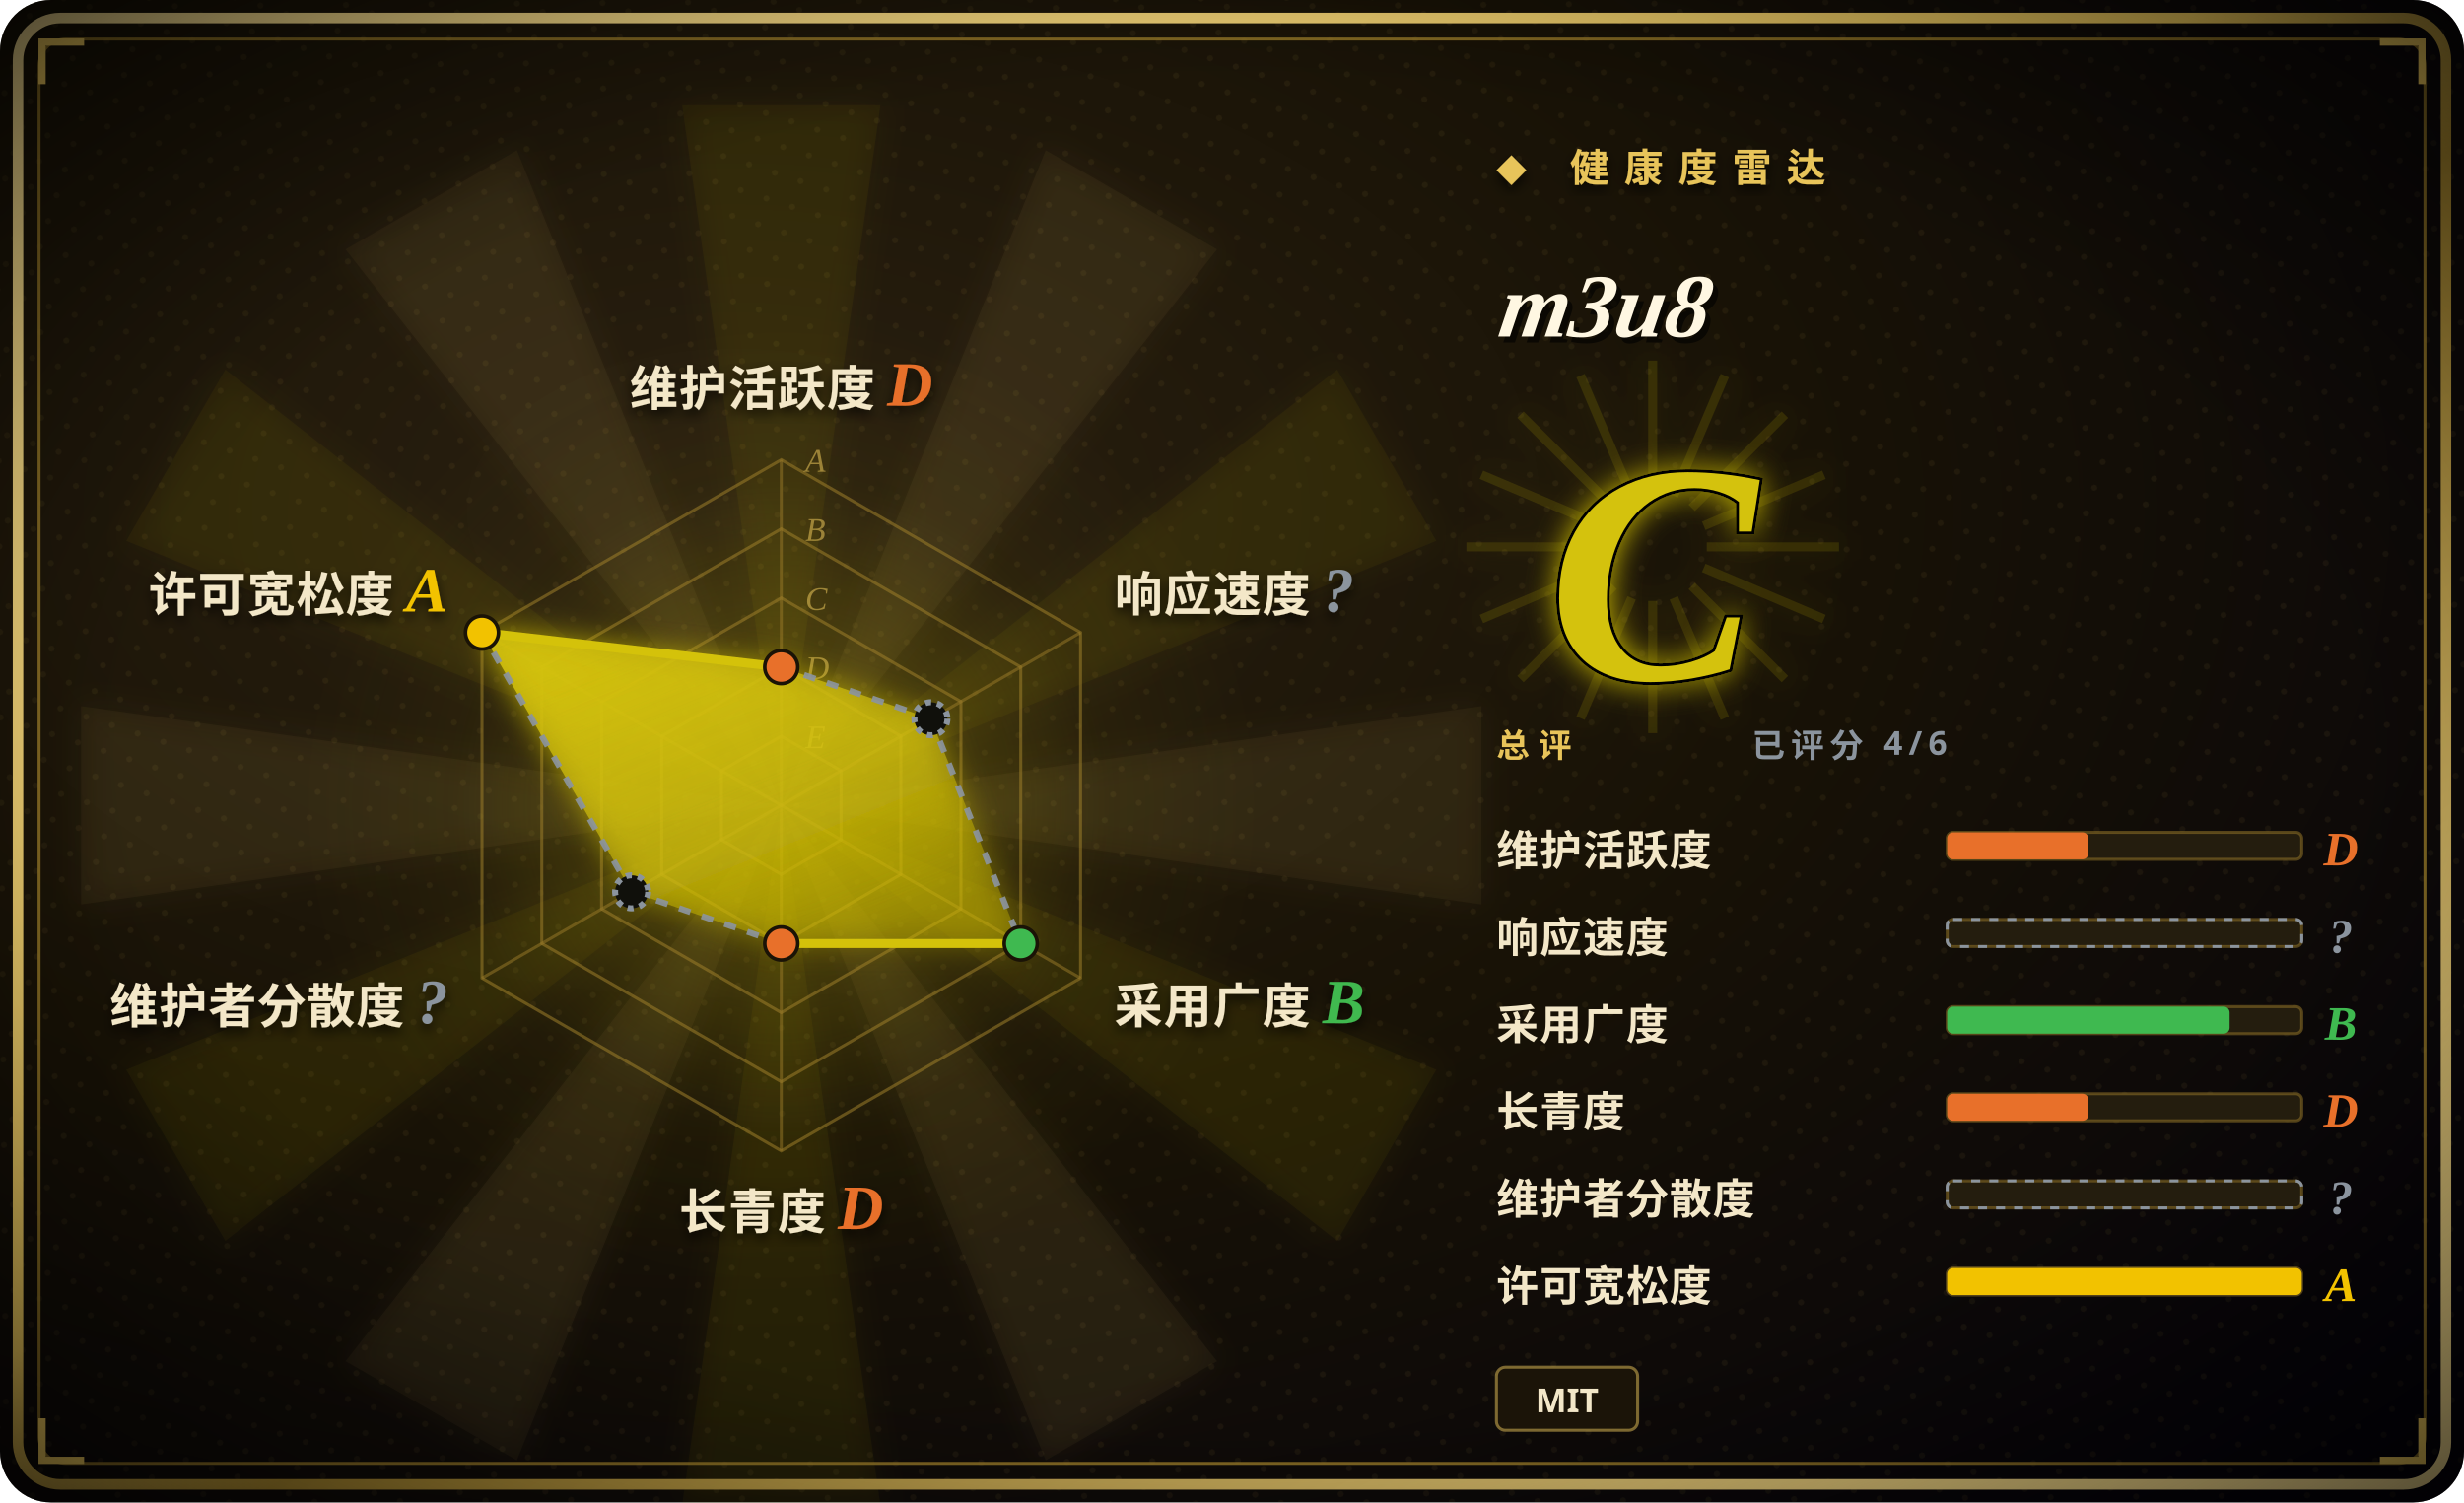
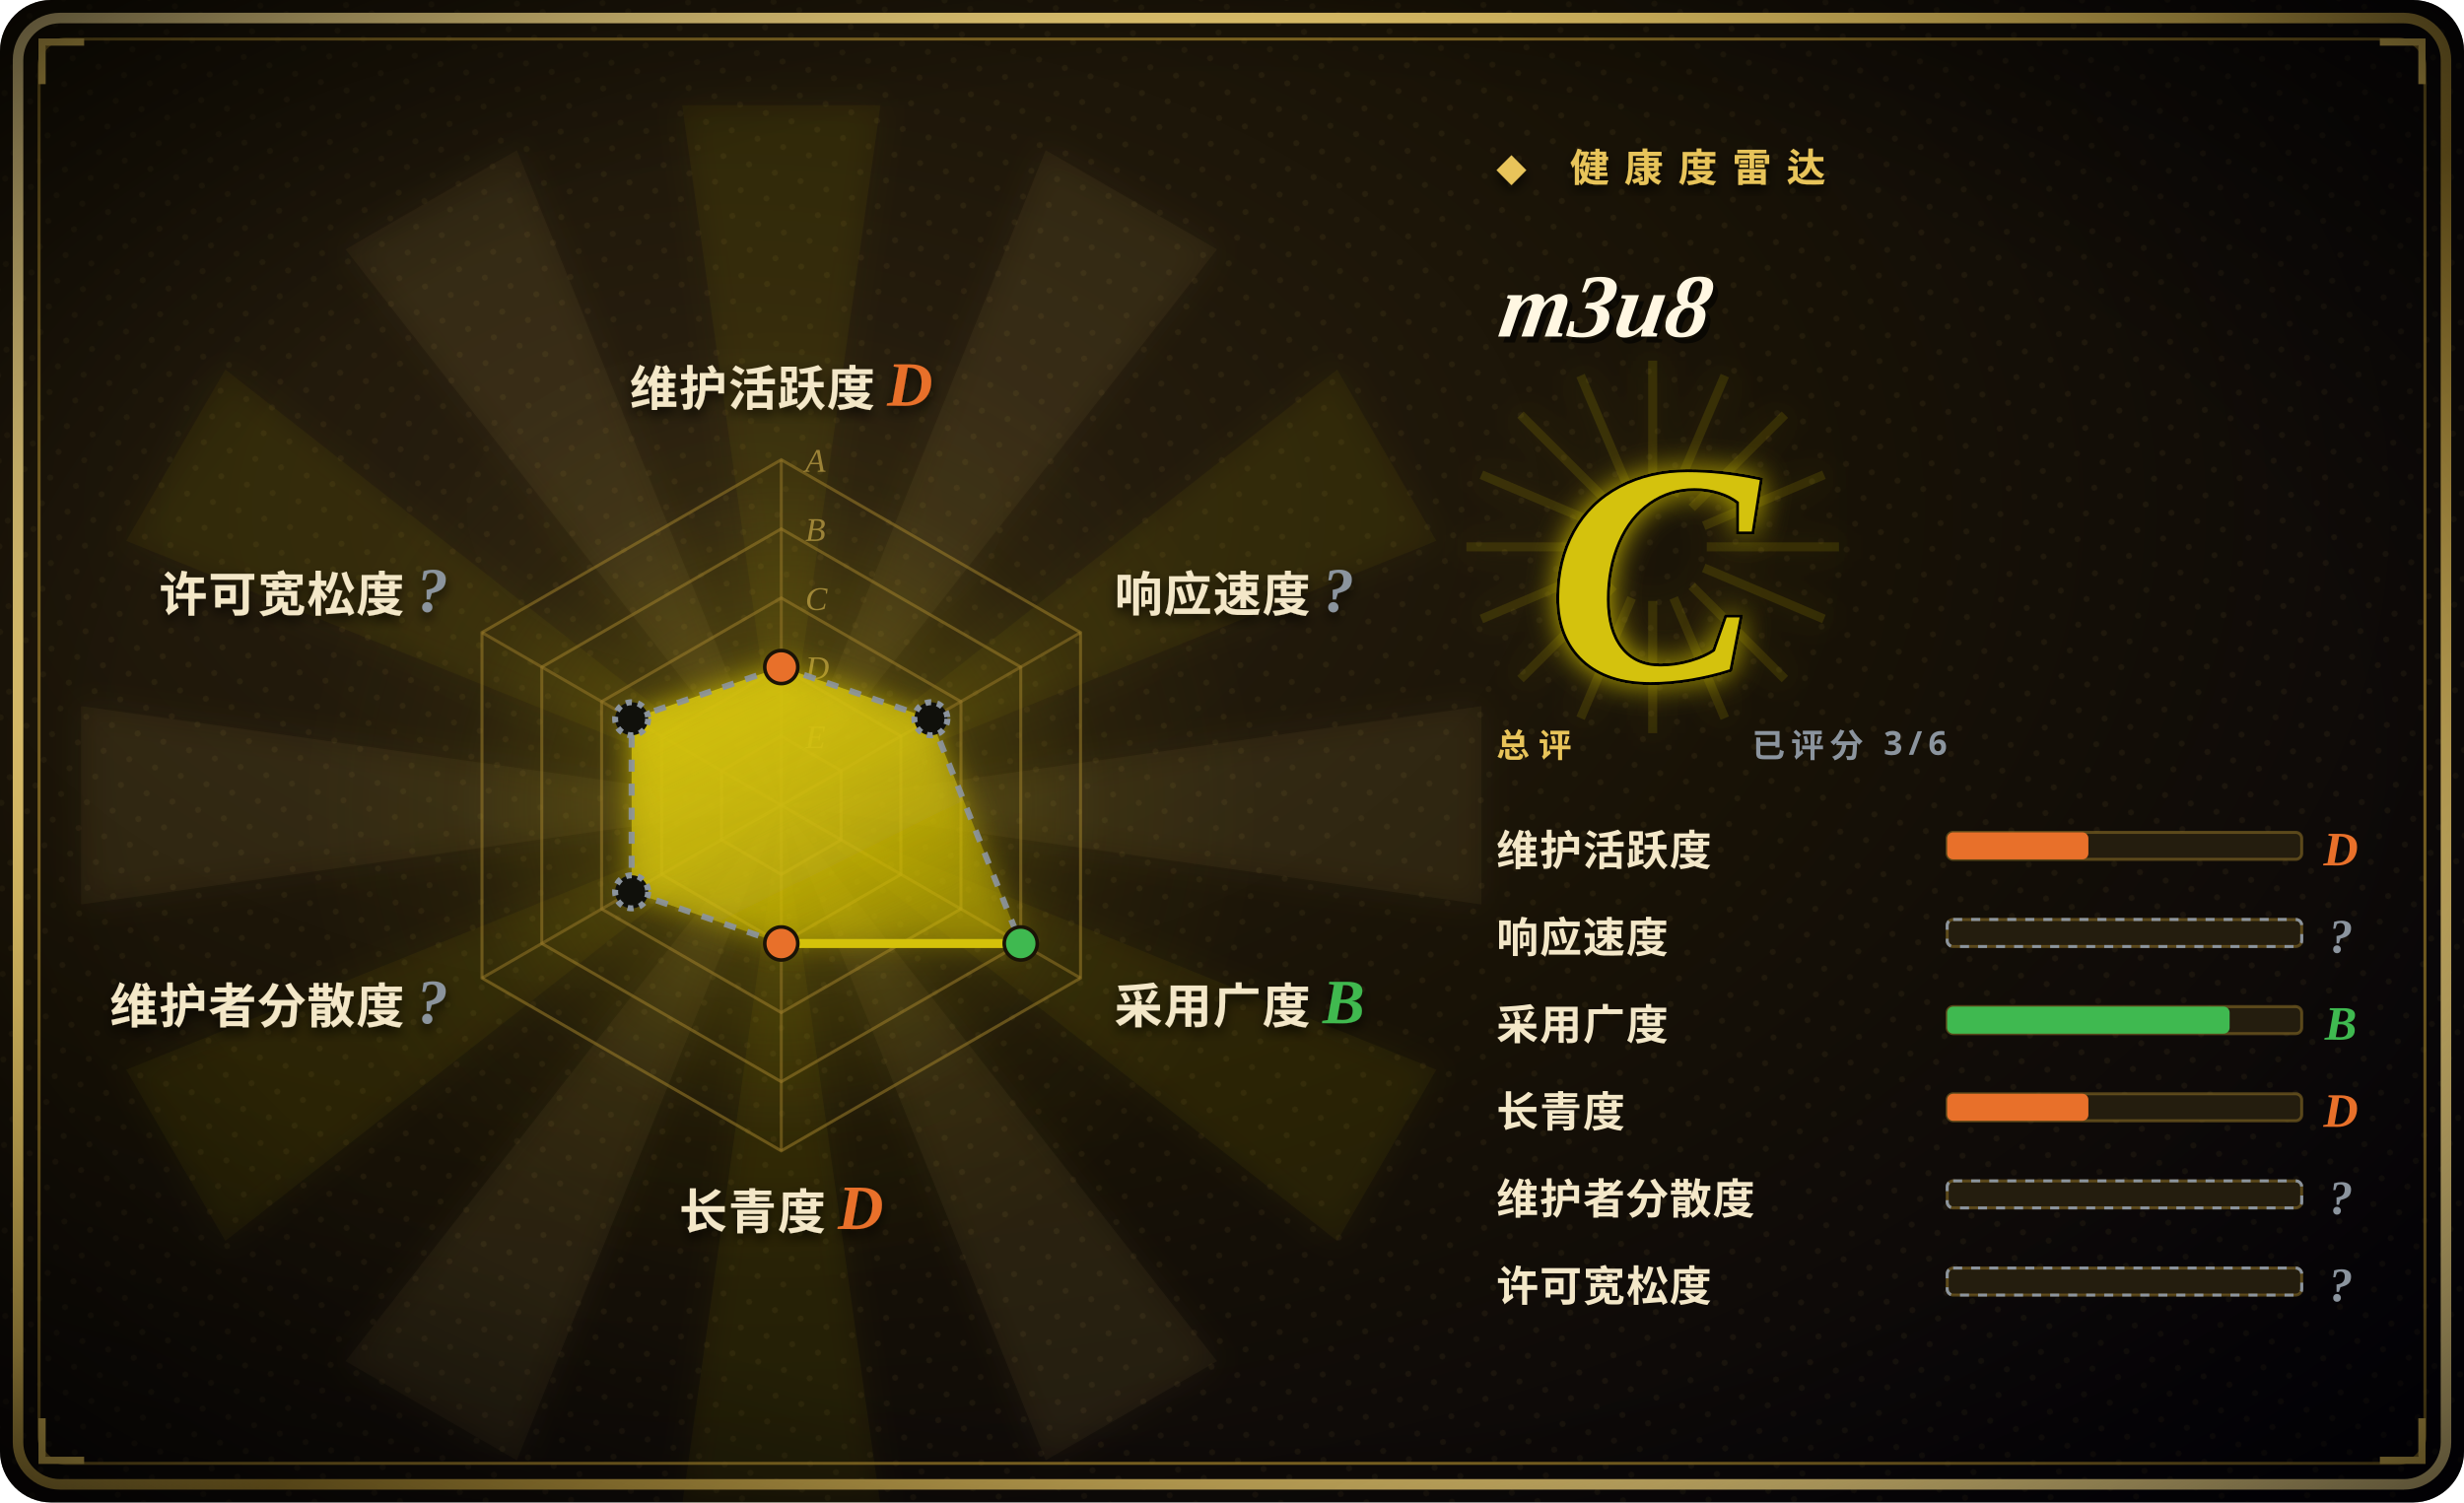
<svg xmlns="http://www.w3.org/2000/svg" width="820" height="500" viewBox="0 0 820 500">
  <defs>
    <radialGradient id="bg" cx="30%" cy="34%" r="90%">
      <stop offset="0%" stop-color="#2a2010" />
      <stop offset="48%" stop-color="#181206" />
      <stop offset="100%" stop-color="#05030a" />
    </radialGradient>
    <radialGradient id="vig" cx="50%" cy="50%" r="72%">
      <stop offset="62%" stop-color="#000000" stop-opacity="0" />
      <stop offset="100%" stop-color="#000000" stop-opacity="0.72" />
    </radialGradient>
    <linearGradient id="frame" x1="0" y1="0" x2="1" y2="1">
      <stop offset="0%" stop-color="#f6dd92" />
      <stop offset="45%" stop-color="#E8C45A" />
      <stop offset="55%" stop-color="#9c7d2a" />
      <stop offset="100%" stop-color="#f6dd92" />
    </linearGradient>
    <linearGradient id="poly" x1="0" y1="0" x2="0.7" y2="1">
      <stop offset="0%" stop-color="#D4C20A" stop-opacity="0.92" />
      <stop offset="100%" stop-color="#D4C20A" stop-opacity="0.34" />
    </linearGradient>
    <radialGradient id="halo" cx="50%" cy="50%" r="50%">
      <stop offset="0%" stop-color="#D4C20A" stop-opacity="0.34" />
      <stop offset="68%" stop-color="#D4C20A" stop-opacity="0.04" />
      <stop offset="100%" stop-color="#D4C20A" stop-opacity="0" />
    </radialGradient>
    <filter id="glow" x="-60%" y="-60%" width="220%" height="220%">
      <feGaussianBlur stdDeviation="5" result="b" />
      <feMerge>
        <feMergeNode in="b" />
        <feMergeNode in="SourceGraphic" />
      </feMerge>
    </filter>
    <filter id="soft" x="-30%" y="-30%" width="160%" height="160%">
      <feDropShadow dx="0" dy="2" stdDeviation="2" flood-color="#000" flood-opacity="0.7" />
    </filter>
    <pattern id="halftone" width="9" height="9" patternUnits="userSpaceOnUse" patternTransform="rotate(18)">
      <circle cx="2" cy="2" r="1" fill="#E8C45A" fill-opacity="0.06" />
    </pattern>
  </defs>
  <rect width="820" height="500" rx="17" fill="url(#bg)" />
  <rect width="820" height="500" rx="17" fill="url(#halftone)" />
  <g opacity="0.5" filter="url(#glow)">
    <path d="M260,268 L493,235 L493,301 Z" fill="#E8C45A" fill-opacity="0.10" />
    <path d="M260,268 L478,356 L445,413 Z" fill="#D4C20A" fill-opacity="0.10" />
    <path d="M260,268 L405,453 L348,486 Z" fill="#E8C45A" fill-opacity="0.10" />
    <path d="M260,268 L293,501 L227,501 Z" fill="#D4C20A" fill-opacity="0.10" />
    <path d="M260,268 L172,486 L115,453 Z" fill="#E8C45A" fill-opacity="0.10" />
    <path d="M260,268 L75,413 L42,356 Z" fill="#D4C20A" fill-opacity="0.10" />
    <path d="M260,268 L27,301 L27,235 Z" fill="#E8C45A" fill-opacity="0.10" />
    <path d="M260,268 L42,180 L75,123 Z" fill="#D4C20A" fill-opacity="0.10" />
    <path d="M260,268 L115,83 L172,50 Z" fill="#E8C45A" fill-opacity="0.10" />
    <path d="M260,268 L227,35 L293,35 Z" fill="#D4C20A" fill-opacity="0.10" />
    <path d="M260,268 L348,50 L405,83 Z" fill="#E8C45A" fill-opacity="0.10" />
    <path d="M260,268 L445,123 L478,180 Z" fill="#D4C20A" fill-opacity="0.10" />
  </g>
  <circle cx="260" cy="268" r="161" fill="url(#halo)" />
  <rect x="6" y="6" width="808" height="488" rx="14" fill="none" stroke="url(#frame)" stroke-width="3.5" />
  <rect x="13" y="13" width="794" height="474" rx="9" fill="none" stroke="#9c7d2a" stroke-width="1" stroke-opacity="0.8" />
  <path d="M14,28 L14,14 L28,14" fill="none" stroke="#E8C45A" stroke-width="2.4" />
  <path d="M806,28 L806,14 L792,14" fill="none" stroke="#E8C45A" stroke-width="2.4" />
  <path d="M14,472 L14,486 L28,486" fill="none" stroke="#E8C45A" stroke-width="2.4" />
  <path d="M806,472 L806,486 L792,486" fill="none" stroke="#E8C45A" stroke-width="2.4" />
  <rect width="820" height="500" rx="17" fill="url(#vig)" />
  <polygon points="260.0,153.0 359.6,210.5 359.6,325.5 260.0,383.0 160.4,325.5 160.4,210.5" fill="none" stroke="#9c7d2a" stroke-opacity="0.55" stroke-width="1" />
  <polygon points="260.0,176.0 339.7,222.0 339.7,314.0 260.0,360.0 180.3,314.0 180.3,222.0" fill="none" stroke="#9c7d2a" stroke-opacity="0.55" stroke-width="1" />
  <polygon points="260.0,199.0 319.8,233.5 319.8,302.5 260.0,337.0 200.2,302.5 200.2,233.5" fill="none" stroke="#9c7d2a" stroke-opacity="0.55" stroke-width="1" />
  <polygon points="260.0,222.0 299.8,245.0 299.8,291.0 260.0,314.0 220.2,291.0 220.2,245.0" fill="none" stroke="#9c7d2a" stroke-opacity="0.55" stroke-width="1" />
  <polygon points="260.0,245.0 279.9,256.5 279.9,279.5 260.0,291.0 240.1,279.5 240.1,256.5" fill="none" stroke="#9c7d2a" stroke-opacity="0.55" stroke-width="1" />
  <line x1="260" y1="268" x2="260.0" y2="153.0" stroke="#9c7d2a" stroke-opacity="0.5" stroke-width="1" />
  <line x1="260" y1="268" x2="359.6" y2="210.5" stroke="#9c7d2a" stroke-opacity="0.5" stroke-width="1" />
  <line x1="260" y1="268" x2="359.6" y2="325.5" stroke="#9c7d2a" stroke-opacity="0.5" stroke-width="1" />
  <line x1="260" y1="268" x2="260.0" y2="383.0" stroke="#9c7d2a" stroke-opacity="0.5" stroke-width="1" />
  <line x1="260" y1="268" x2="160.4" y2="325.5" stroke="#9c7d2a" stroke-opacity="0.5" stroke-width="1" />
  <line x1="260" y1="268" x2="160.4" y2="210.5" stroke="#9c7d2a" stroke-opacity="0.5" stroke-width="1" />
  <text x="268" y="157.0" font-size="11" font-style="italic" fill="#E8C45A" fill-opacity="0.55" font-family="'Georgia','Times New Roman',serif">A</text>
  <text x="268" y="180.0" font-size="11" font-style="italic" fill="#E8C45A" fill-opacity="0.55" font-family="'Georgia','Times New Roman',serif">B</text>
  <text x="268" y="203.0" font-size="11" font-style="italic" fill="#E8C45A" fill-opacity="0.55" font-family="'Georgia','Times New Roman',serif">C</text>
  <text x="268" y="226.0" font-size="11" font-style="italic" fill="#E8C45A" fill-opacity="0.55" font-family="'Georgia','Times New Roman',serif">D</text>
  <text x="268" y="249.0" font-size="11" font-style="italic" fill="#E8C45A" fill-opacity="0.55" font-family="'Georgia','Times New Roman',serif">E</text>
-   <polygon points="260.0,222.0 309.8,239.2 339.7,314.0 260.0,314.0 210.2,296.8 160.4,210.5" fill="url(#poly)" filter="url(#glow)" />
+   <polygon points="260.0,222.0 309.8,239.2 339.7,314.0 260.0,314.0 210.2,296.8 210.2,239.2" fill="url(#poly)" filter="url(#glow)" />
  <line x1="260.0" y1="222.0" x2="309.8" y2="239.2" stroke="#8B949E" stroke-width="2" stroke-dasharray="4 4" stroke-opacity="0.92" />
  <line x1="309.8" y1="239.2" x2="339.7" y2="314.0" stroke="#8B949E" stroke-width="2" stroke-dasharray="4 4" stroke-opacity="0.92" />
  <line x1="339.7" y1="314.0" x2="260.0" y2="314.0" stroke="#D4C20A" stroke-width="3" />
  <line x1="260.0" y1="314.0" x2="210.2" y2="296.8" stroke="#8B949E" stroke-width="2" stroke-dasharray="4 4" stroke-opacity="0.92" />
-   <line x1="210.2" y1="296.8" x2="160.4" y2="210.5" stroke="#8B949E" stroke-width="2" stroke-dasharray="4 4" stroke-opacity="0.92" />
-   <line x1="160.4" y1="210.5" x2="260.0" y2="222.0" stroke="#D4C20A" stroke-width="3" />
+   <line x1="210.2" y1="296.8" x2="210.2" y2="239.2" stroke="#8B949E" stroke-width="2" stroke-dasharray="4 4" stroke-opacity="0.92" />
+   <line x1="210.2" y1="239.2" x2="260.0" y2="222.0" stroke="#8B949E" stroke-width="2" stroke-dasharray="4 4" stroke-opacity="0.92" />
  <circle cx="260.0" cy="222.0" r="5.5" fill="#E8702A" stroke="#1a1306" stroke-width="1.2" />
  <circle cx="309.8" cy="239.2" r="5.5" fill="#10100b" stroke="#8B949E" stroke-width="2" stroke-dasharray="2 2" />
  <circle cx="339.7" cy="314.0" r="5.5" fill="#3FB950" stroke="#1a1306" stroke-width="1.2" />
  <circle cx="260.0" cy="314.0" r="5.5" fill="#E8702A" stroke="#1a1306" stroke-width="1.2" />
  <circle cx="210.2" cy="296.8" r="5.5" fill="#10100b" stroke="#8B949E" stroke-width="2" stroke-dasharray="2 2" />
-   <circle cx="160.4" cy="210.5" r="5.5" fill="#F2C200" stroke="#1a1306" stroke-width="1.2" />
+   <circle cx="210.2" cy="239.2" r="5.5" fill="#10100b" stroke="#8B949E" stroke-width="2" stroke-dasharray="2 2" />
  <text x="260.0" y="135.0" font-size="16" font-weight="900" fill="#f3e7c8" text-anchor="middle" font-family="'PingFang SC','Hiragino Sans GB','Heiti SC','Microsoft YaHei',sans-serif" letter-spacing="0.4" filter="url(#soft)">维护活跃度 <tspan fill="#E8702A" font-family="'Georgia','Times New Roman',serif" font-style="italic" font-size="21">D</tspan>
  </text>
  <text x="370.9" y="203.5" font-size="16" font-weight="900" fill="#f3e7c8" text-anchor="start" font-family="'PingFang SC','Hiragino Sans GB','Heiti SC','Microsoft YaHei',sans-serif" letter-spacing="0.4" filter="url(#soft)">响应速度 <tspan fill="#8B949E" font-family="'Georgia','Times New Roman',serif" font-style="italic" font-size="21">?</tspan>
  </text>
  <text x="370.9" y="340.5" font-size="16" font-weight="900" fill="#f3e7c8" text-anchor="start" font-family="'PingFang SC','Hiragino Sans GB','Heiti SC','Microsoft YaHei',sans-serif" letter-spacing="0.4" filter="url(#soft)">采用广度 <tspan fill="#3FB950" font-family="'Georgia','Times New Roman',serif" font-style="italic" font-size="21">B</tspan>
  </text>
  <text x="260.0" y="409.0" font-size="16" font-weight="900" fill="#f3e7c8" text-anchor="middle" font-family="'PingFang SC','Hiragino Sans GB','Heiti SC','Microsoft YaHei',sans-serif" letter-spacing="0.4" filter="url(#soft)">长青度 <tspan fill="#E8702A" font-family="'Georgia','Times New Roman',serif" font-style="italic" font-size="21">D</tspan>
  </text>
  <text x="149.1" y="340.5" font-size="16" font-weight="900" fill="#f3e7c8" text-anchor="end" font-family="'PingFang SC','Hiragino Sans GB','Heiti SC','Microsoft YaHei',sans-serif" letter-spacing="0.4" filter="url(#soft)">维护者分散度 <tspan fill="#8B949E" font-family="'Georgia','Times New Roman',serif" font-style="italic" font-size="21">?</tspan>
  </text>
-   <text x="149.1" y="203.5" font-size="16" font-weight="900" fill="#f3e7c8" text-anchor="end" font-family="'PingFang SC','Hiragino Sans GB','Heiti SC','Microsoft YaHei',sans-serif" letter-spacing="0.4" filter="url(#soft)">许可宽松度 <tspan fill="#F2C200" font-family="'Georgia','Times New Roman',serif" font-style="italic" font-size="21">A</tspan>
+   <text x="149.1" y="203.5" font-size="16" font-weight="900" fill="#f3e7c8" text-anchor="end" font-family="'PingFang SC','Hiragino Sans GB','Heiti SC','Microsoft YaHei',sans-serif" letter-spacing="0.4" filter="url(#soft)">许可宽松度 <tspan fill="#8B949E" font-family="'Georgia','Times New Roman',serif" font-style="italic" font-size="21">?</tspan>
  </text>
  <text x="498" y="60" font-size="13" letter-spacing="5" fill="#E8C45A" font-weight="900" font-family="'PingFang SC','Hiragino Sans GB','Heiti SC','Microsoft YaHei',sans-serif" filter="url(#soft)">◆ 健康度雷达</text>
  <g transform="translate(498,112) skewX(-9)">
    <text x="2" y="2" font-size="30" font-weight="900" font-style="italic" fill="#000" fill-opacity="0.6" font-family="'Georgia','Times New Roman',serif">m3u8</text>
    <text x="0" y="0" font-size="30" font-weight="900" font-style="italic" fill="#fff7e2" font-family="'Georgia','Times New Roman',serif">m3u8</text>
  </g>
  <line x1="498" y1="124" x2="648" y2="124" stroke="url(#frame)" stroke-width="2" />
  <g opacity="0.85" filter="url(#glow)">
    <line x1="568" y1="182" x2="612" y2="182" stroke="#D4C20A" stroke-opacity="0.16" stroke-width="3" />
    <line x1="567" y1="189" x2="607" y2="206" stroke="#D4C20A" stroke-opacity="0.16" stroke-width="3" />
    <line x1="563" y1="195" x2="594" y2="226" stroke="#D4C20A" stroke-opacity="0.16" stroke-width="3" />
    <line x1="557" y1="199" x2="574" y2="239" stroke="#D4C20A" stroke-opacity="0.16" stroke-width="3" />
    <line x1="550" y1="200" x2="550" y2="244" stroke="#D4C20A" stroke-opacity="0.16" stroke-width="3" />
    <line x1="543" y1="199" x2="526" y2="239" stroke="#D4C20A" stroke-opacity="0.16" stroke-width="3" />
    <line x1="537" y1="195" x2="506" y2="226" stroke="#D4C20A" stroke-opacity="0.16" stroke-width="3" />
    <line x1="533" y1="189" x2="493" y2="206" stroke="#D4C20A" stroke-opacity="0.16" stroke-width="3" />
    <line x1="532" y1="182" x2="488" y2="182" stroke="#D4C20A" stroke-opacity="0.16" stroke-width="3" />
    <line x1="533" y1="175" x2="493" y2="158" stroke="#D4C20A" stroke-opacity="0.16" stroke-width="3" />
    <line x1="537" y1="169" x2="506" y2="138" stroke="#D4C20A" stroke-opacity="0.16" stroke-width="3" />
    <line x1="543" y1="165" x2="526" y2="125" stroke="#D4C20A" stroke-opacity="0.16" stroke-width="3" />
    <line x1="550" y1="164" x2="550" y2="120" stroke="#D4C20A" stroke-opacity="0.16" stroke-width="3" />
    <line x1="557" y1="165" x2="574" y2="125" stroke="#D4C20A" stroke-opacity="0.16" stroke-width="3" />
    <line x1="563" y1="169" x2="594" y2="138" stroke="#D4C20A" stroke-opacity="0.16" stroke-width="3" />
    <line x1="567" y1="175" x2="607" y2="158" stroke="#D4C20A" stroke-opacity="0.16" stroke-width="3" />
  </g>
  <text x="550" y="226" font-size="104" font-weight="900" font-style="italic" text-anchor="middle" fill="#D4C20A" stroke="#000" stroke-width="2" paint-order="stroke" font-family="'Georgia','Times New Roman',serif" filter="url(#glow)">C</text>
  <text x="498" y="252" font-size="11" letter-spacing="3" fill="#E8C45A" font-family="'PingFang SC','Hiragino Sans GB','Heiti SC','Microsoft YaHei',sans-serif" font-weight="900">总评</text>
-   <text x="648" y="252" font-size="11" letter-spacing="2" fill="#8B949E" font-family="'PingFang SC','Hiragino Sans GB','Heiti SC','Microsoft YaHei',sans-serif" font-weight="900" text-anchor="end">已评分 4/6</text>
+   <text x="648" y="252" font-size="11" letter-spacing="2" fill="#8B949E" font-family="'PingFang SC','Hiragino Sans GB','Heiti SC','Microsoft YaHei',sans-serif" font-weight="900" text-anchor="end">已评分 3/6</text>
  <text x="498" y="288" font-size="14" font-weight="900" fill="#f3e7c8" font-family="'PingFang SC','Hiragino Sans GB','Heiti SC','Microsoft YaHei',sans-serif" letter-spacing="0.4">维护活跃度</text>
  <rect x="648" y="277" width="118" height="9" rx="2" fill="#241d0e" stroke="#9c7d2a" stroke-opacity="0.5" />
  <rect x="648" y="277" width="47" height="9" rx="2" fill="#E8702A" />
  <text x="779" y="288" font-size="16" font-weight="900" font-style="italic" fill="#E8702A" font-family="'Georgia','Times New Roman',serif" text-anchor="middle">D</text>
  <text x="498" y="317" font-size="14" font-weight="900" fill="#f3e7c8" font-family="'PingFang SC','Hiragino Sans GB','Heiti SC','Microsoft YaHei',sans-serif" letter-spacing="0.4">响应速度</text>
  <rect x="648" y="306" width="118" height="9" rx="2" fill="#241d0e" stroke="#9c7d2a" stroke-opacity="0.5" />
  <rect x="648" y="306" width="118" height="9" rx="2" fill="none" stroke="#8B949E" stroke-dasharray="3 3" />
  <text x="779" y="317" font-size="16" font-weight="900" font-style="italic" fill="#8B949E" font-family="'Georgia','Times New Roman',serif" text-anchor="middle">?</text>
  <text x="498" y="346" font-size="14" font-weight="900" fill="#f3e7c8" font-family="'PingFang SC','Hiragino Sans GB','Heiti SC','Microsoft YaHei',sans-serif" letter-spacing="0.4">采用广度</text>
  <rect x="648" y="335" width="118" height="9" rx="2" fill="#241d0e" stroke="#9c7d2a" stroke-opacity="0.5" />
  <rect x="648" y="335" width="94" height="9" rx="2" fill="#3FB950" />
  <text x="779" y="346" font-size="16" font-weight="900" font-style="italic" fill="#3FB950" font-family="'Georgia','Times New Roman',serif" text-anchor="middle">B</text>
  <text x="498" y="375" font-size="14" font-weight="900" fill="#f3e7c8" font-family="'PingFang SC','Hiragino Sans GB','Heiti SC','Microsoft YaHei',sans-serif" letter-spacing="0.4">长青度</text>
  <rect x="648" y="364" width="118" height="9" rx="2" fill="#241d0e" stroke="#9c7d2a" stroke-opacity="0.5" />
  <rect x="648" y="364" width="47" height="9" rx="2" fill="#E8702A" />
  <text x="779" y="375" font-size="16" font-weight="900" font-style="italic" fill="#E8702A" font-family="'Georgia','Times New Roman',serif" text-anchor="middle">D</text>
  <text x="498" y="404" font-size="14" font-weight="900" fill="#f3e7c8" font-family="'PingFang SC','Hiragino Sans GB','Heiti SC','Microsoft YaHei',sans-serif" letter-spacing="0.4">维护者分散度</text>
  <rect x="648" y="393" width="118" height="9" rx="2" fill="#241d0e" stroke="#9c7d2a" stroke-opacity="0.5" />
  <rect x="648" y="393" width="118" height="9" rx="2" fill="none" stroke="#8B949E" stroke-dasharray="3 3" />
  <text x="779" y="404" font-size="16" font-weight="900" font-style="italic" fill="#8B949E" font-family="'Georgia','Times New Roman',serif" text-anchor="middle">?</text>
  <text x="498" y="433" font-size="14" font-weight="900" fill="#f3e7c8" font-family="'PingFang SC','Hiragino Sans GB','Heiti SC','Microsoft YaHei',sans-serif" letter-spacing="0.4">许可宽松度</text>
  <rect x="648" y="422" width="118" height="9" rx="2" fill="#241d0e" stroke="#9c7d2a" stroke-opacity="0.5" />
-   <rect x="648" y="422" width="118" height="9" rx="2" fill="#F2C200" />
-   <text x="779" y="433" font-size="16" font-weight="900" font-style="italic" fill="#F2C200" font-family="'Georgia','Times New Roman',serif" text-anchor="middle">A</text>
-   <rect x="498" y="455" width="47" height="21" rx="3" fill="#1b1408" stroke="#E8C45A" stroke-opacity="0.5" />
-   <text x="521.5" y="470" font-size="11" font-weight="700" fill="#f3e7c8" text-anchor="middle" font-family="'PingFang SC','Hiragino Sans GB','Heiti SC','Microsoft YaHei',sans-serif">MIT</text>
+   <rect x="648" y="422" width="118" height="9" rx="2" fill="none" stroke="#8B949E" stroke-dasharray="3 3" />
+   <text x="779" y="433" font-size="16" font-weight="900" font-style="italic" fill="#8B949E" font-family="'Georgia','Times New Roman',serif" text-anchor="middle">?</text>
</svg>
